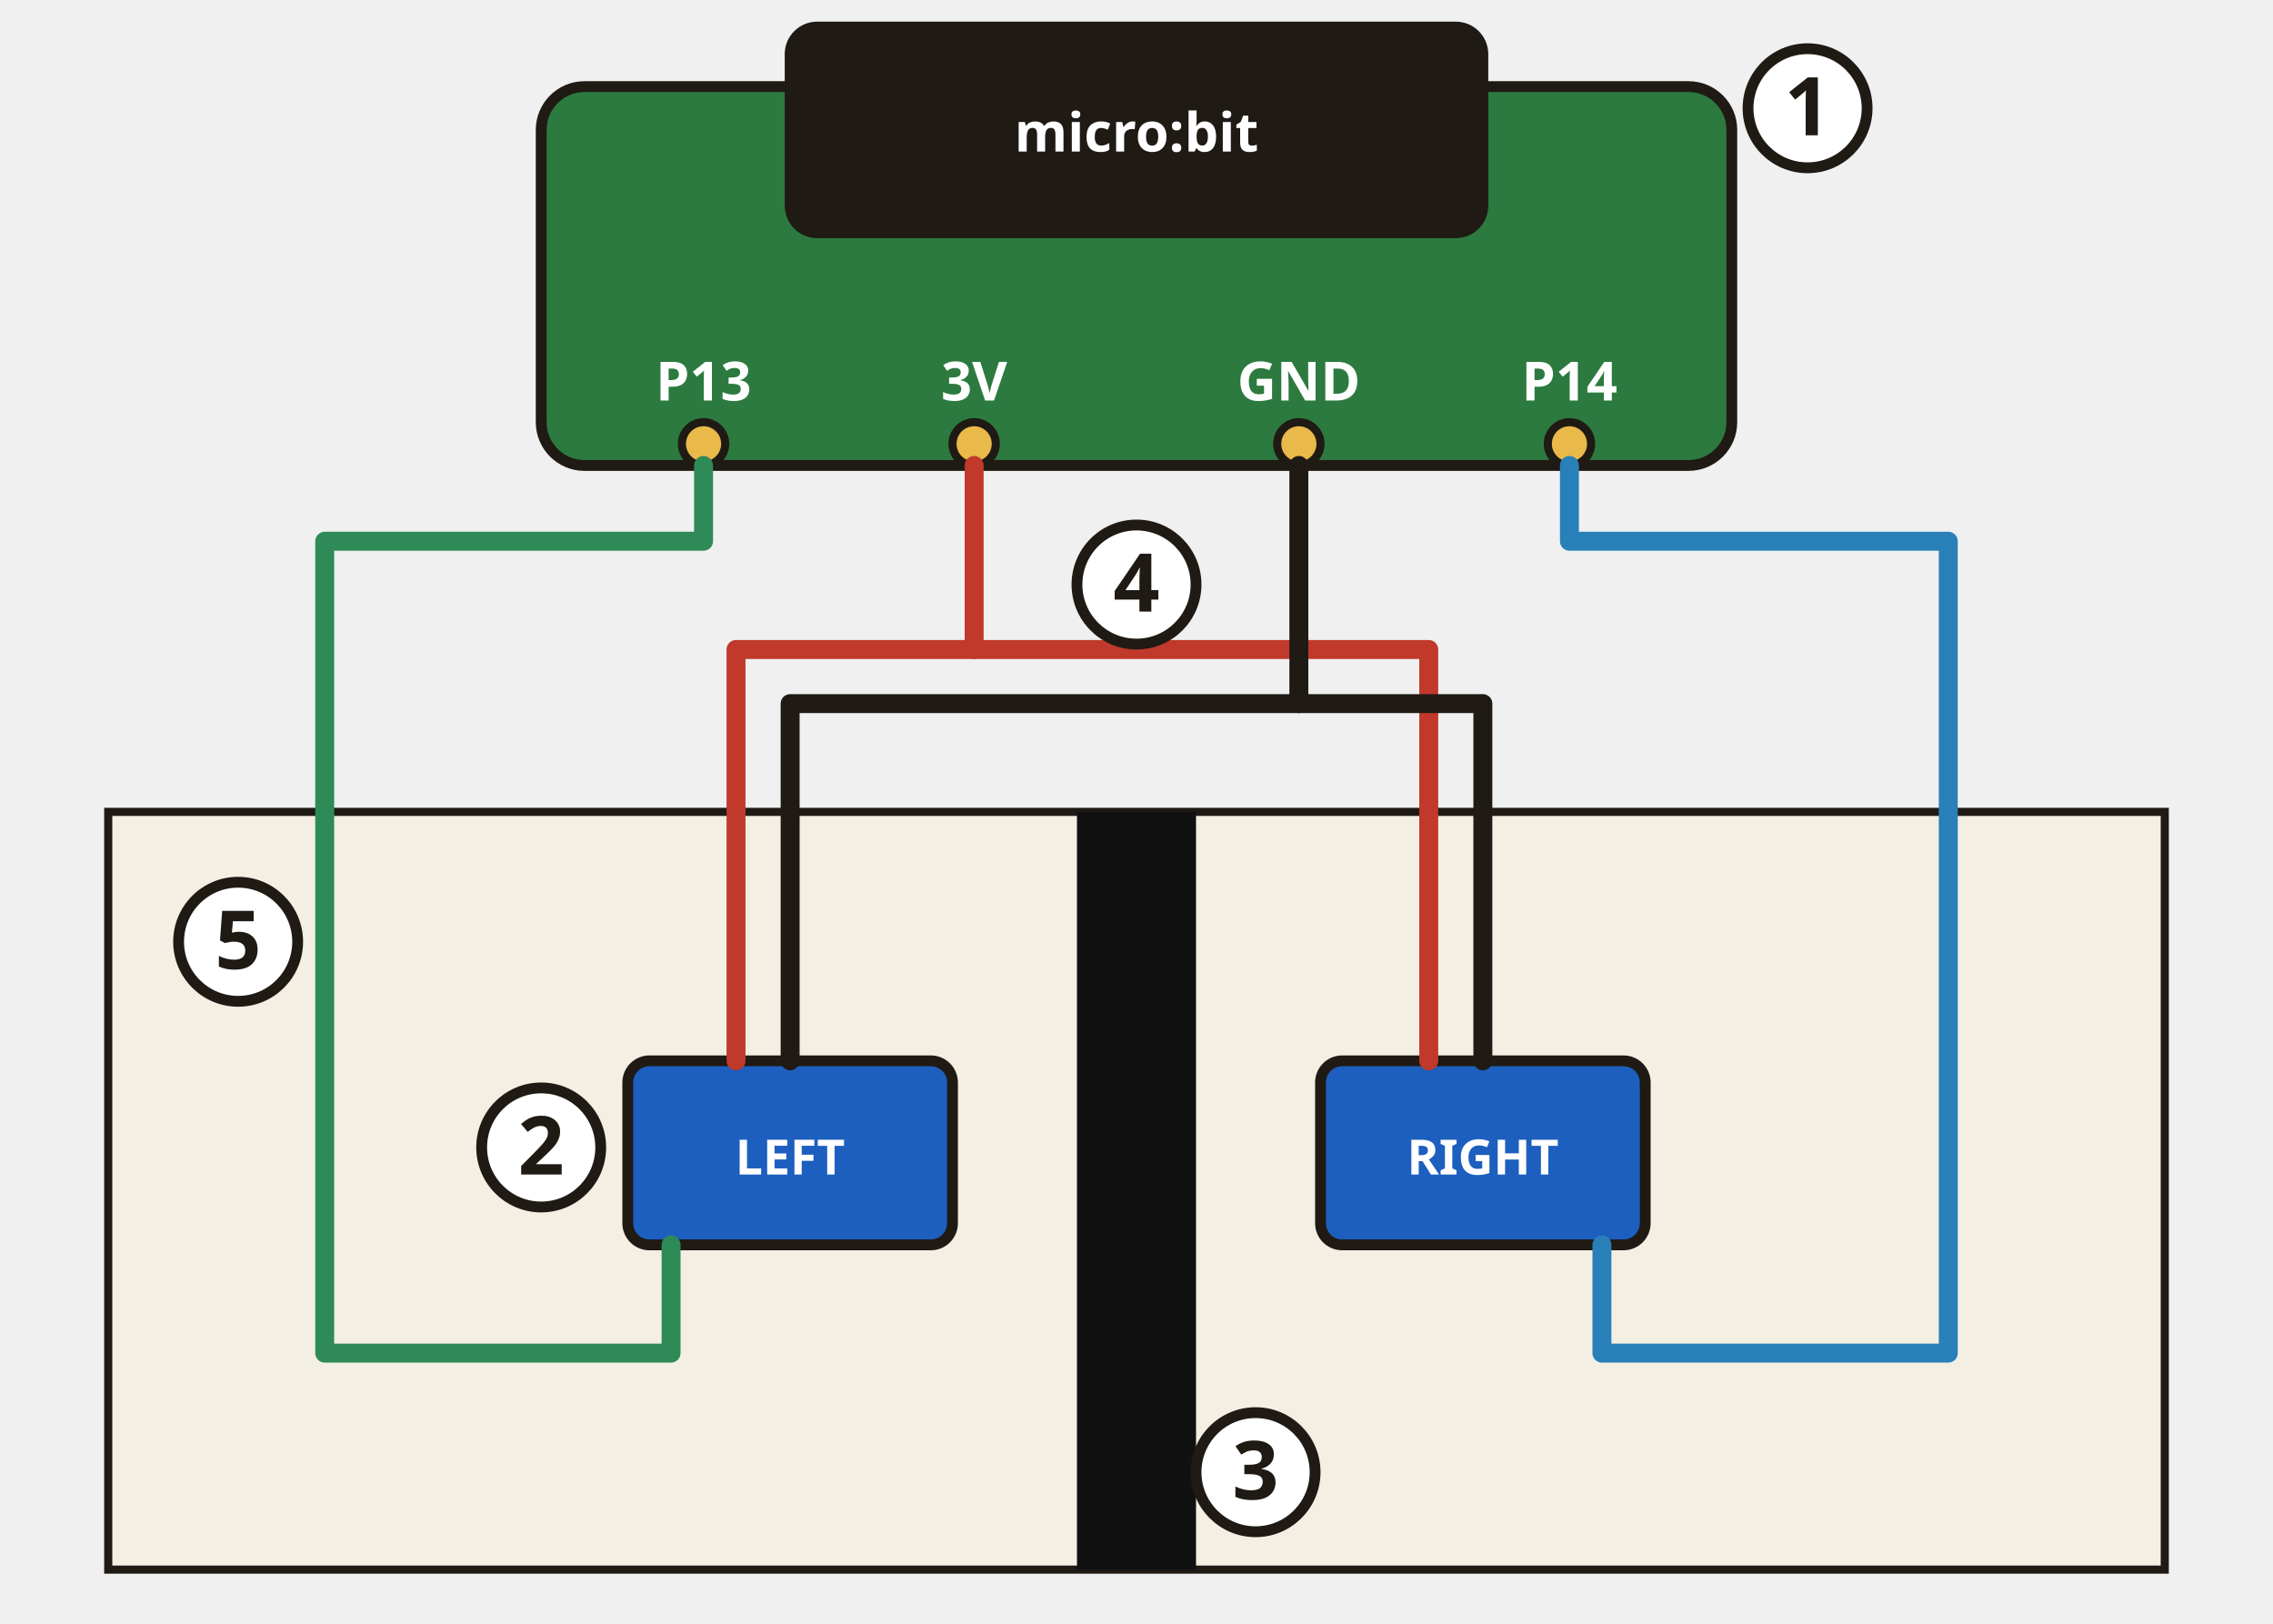
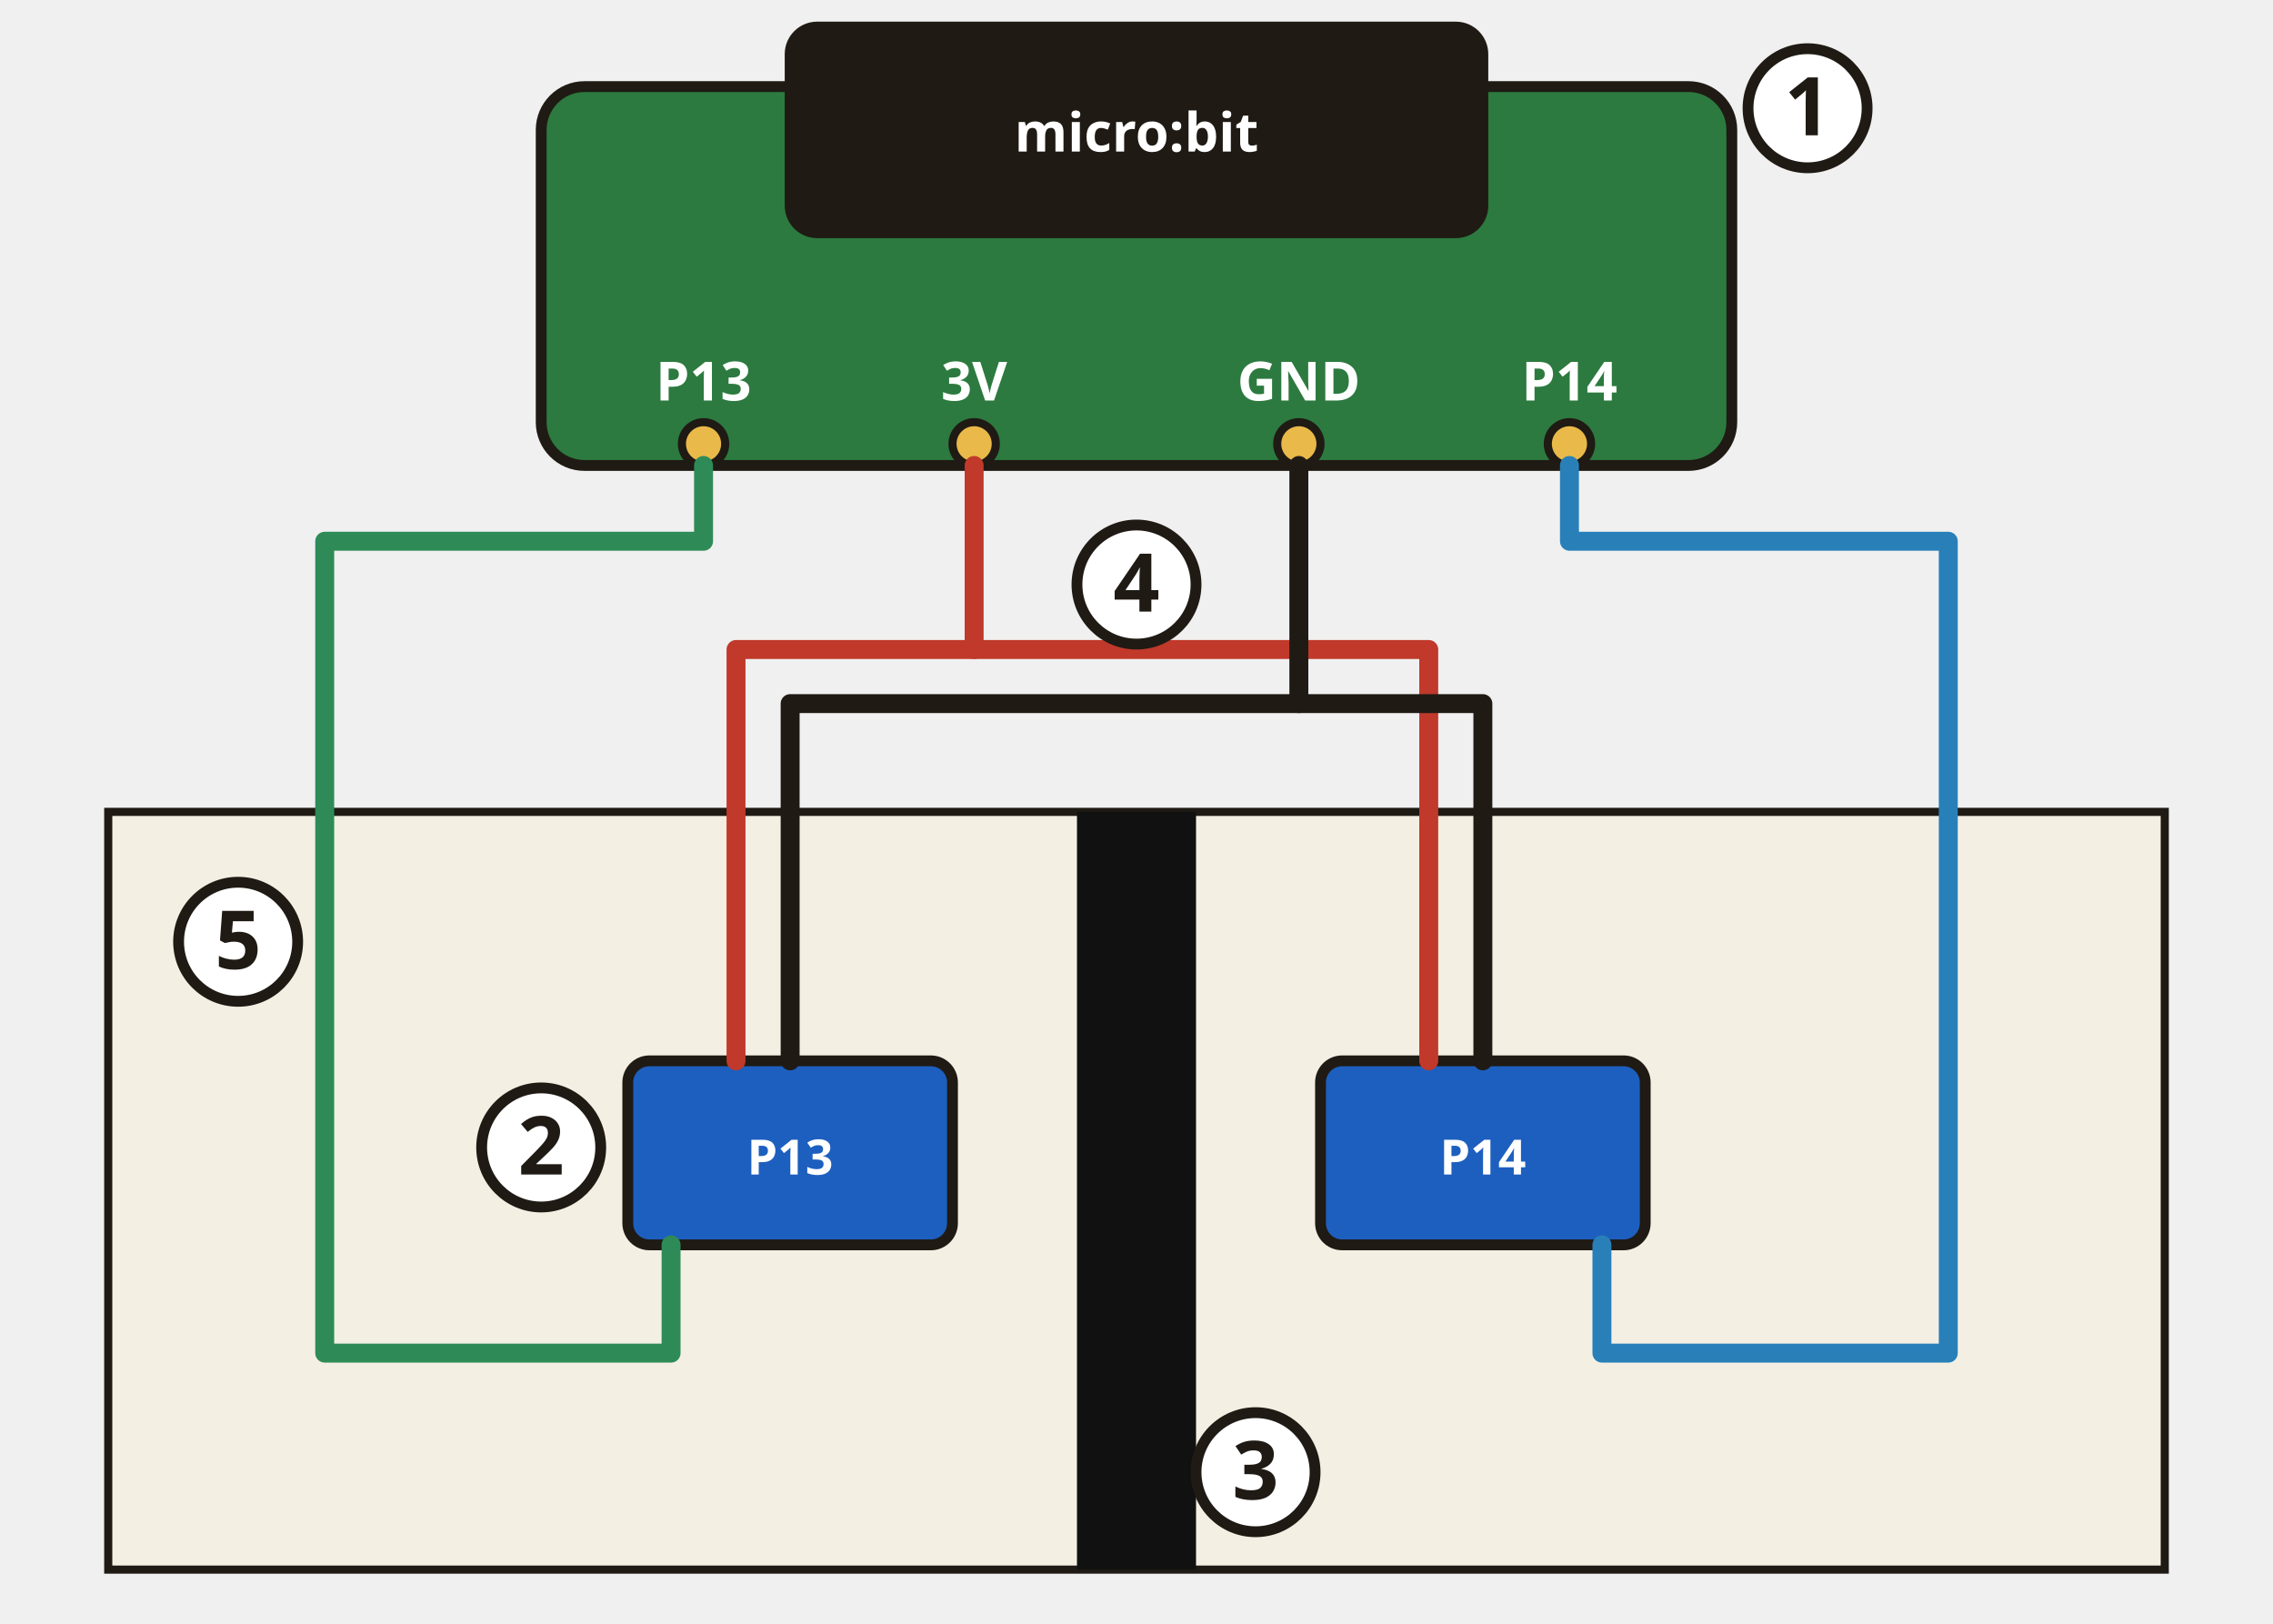
<svg xmlns="http://www.w3.org/2000/svg" viewBox="0 0 420 300" width="420" height="300" font-family="system-ui, sans-serif">
  <rect x="100" y="16" width="220" height="70" rx="8" fill="#2c7a3f" stroke="#1f1a14" stroke-width="2" />
  <rect x="145" y="4" width="130" height="40" rx="6" fill="#1f1a14" />
  <g font-size="10" font-weight="700" fill="#fff" text-anchor="middle">
    <text x="210" y="28">micro:bit</text>
    <text x="130" y="74">P13</text>
    <text x="180" y="74">3V</text>
    <text x="240" y="74">GND</text>
    <text x="290" y="74">P14</text>
  </g>
  <g fill="#e9b949" stroke="#1f1a14" stroke-width="1.5">
    <circle cx="130" cy="82" r="4" />
    <circle cx="180" cy="82" r="4" />
    <circle cx="240" cy="82" r="4" />
    <circle cx="290" cy="82" r="4" />
  </g>
  <rect x="20" y="150" width="380" height="140" fill="#f4efe3" stroke="#1f1a14" stroke-width="1.5" />
  <path d="M210 290V150" stroke="#111" stroke-width="22" />
  <g stroke="#1f1a14" stroke-width="2">
    <rect x="116" y="196" width="60" height="34" rx="4" fill="#1d5fbf" />
    <rect x="244" y="196" width="60" height="34" rx="4" fill="#1d5fbf" />
  </g>
  <g font-size="9" font-weight="700" fill="#fff" text-anchor="middle">
-     <text x="146" y="217">LEFT</text>
-     <text x="274" y="217">RIGHT</text>
+     <text x="146" y="217">P13</text>
+     <text x="274" y="217">P14</text>
  </g>
  <g fill="none" stroke-width="3.5" stroke-linecap="round" stroke-linejoin="round">
    <path d="M180 86V120H136V196" stroke="#c0392b" />
    <path d="M180 120H264V196" stroke="#c0392b" />
    <path d="M240 86V130H146V196" stroke="#1f1a14" />
    <path d="M240 130H274V196" stroke="#1f1a14" />
    <path d="M130 86V100H60V250H124V230" stroke="#2e8b57" />
    <path d="M290 86V100H360V250H296V230" stroke="#2980b9" />
  </g>
  <g font-size="15" font-weight="700" text-anchor="middle" fill="#1f1a14">
    <circle cx="334" cy="20" r="11" fill="#fff" stroke="#1f1a14" stroke-width="2" />
    <text x="334" y="25">1</text>
    <circle cx="100" cy="212" r="11" fill="#fff" stroke="#1f1a14" stroke-width="2" />
    <text x="100" y="217">2</text>
    <circle cx="232" cy="272" r="11" fill="#fff" stroke="#1f1a14" stroke-width="2" />
    <text x="232" y="277">3</text>
    <circle cx="210" cy="108" r="11" fill="#fff" stroke="#1f1a14" stroke-width="2" />
    <text x="210" y="113">4</text>
    <circle cx="44" cy="174" r="11" fill="#fff" stroke="#1f1a14" stroke-width="2" />
    <text x="44" y="179">5</text>
  </g>
</svg>
